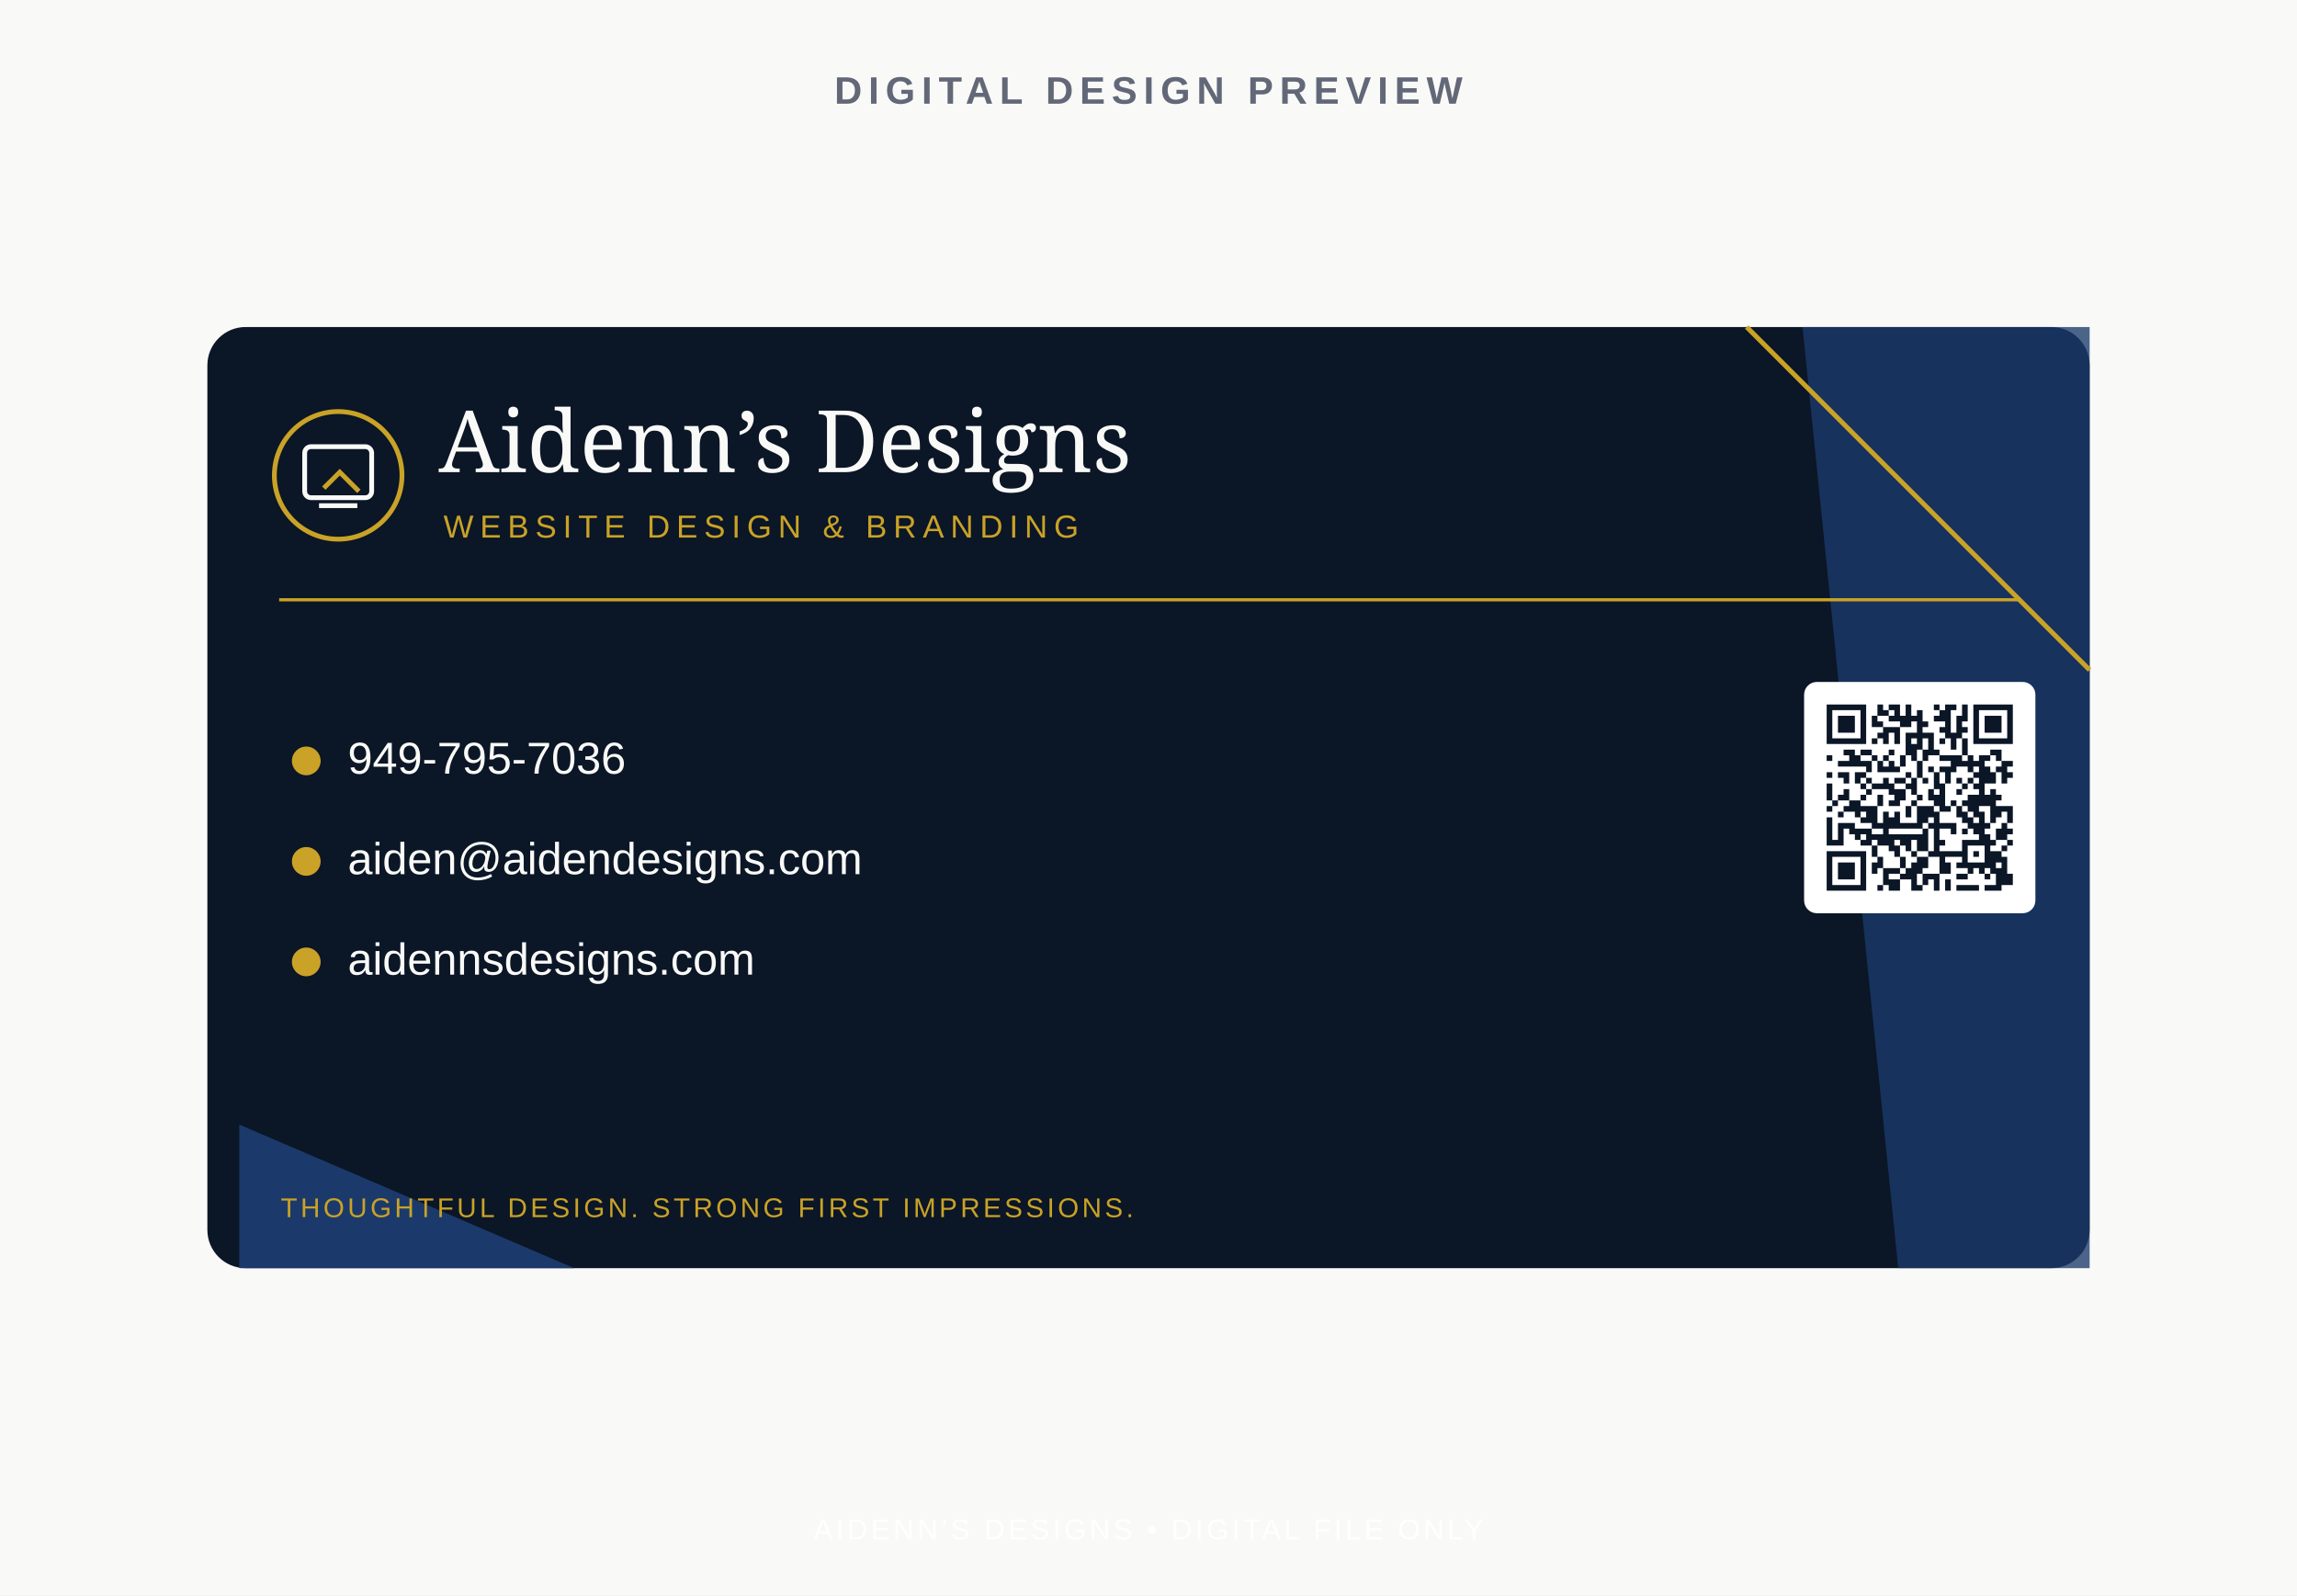
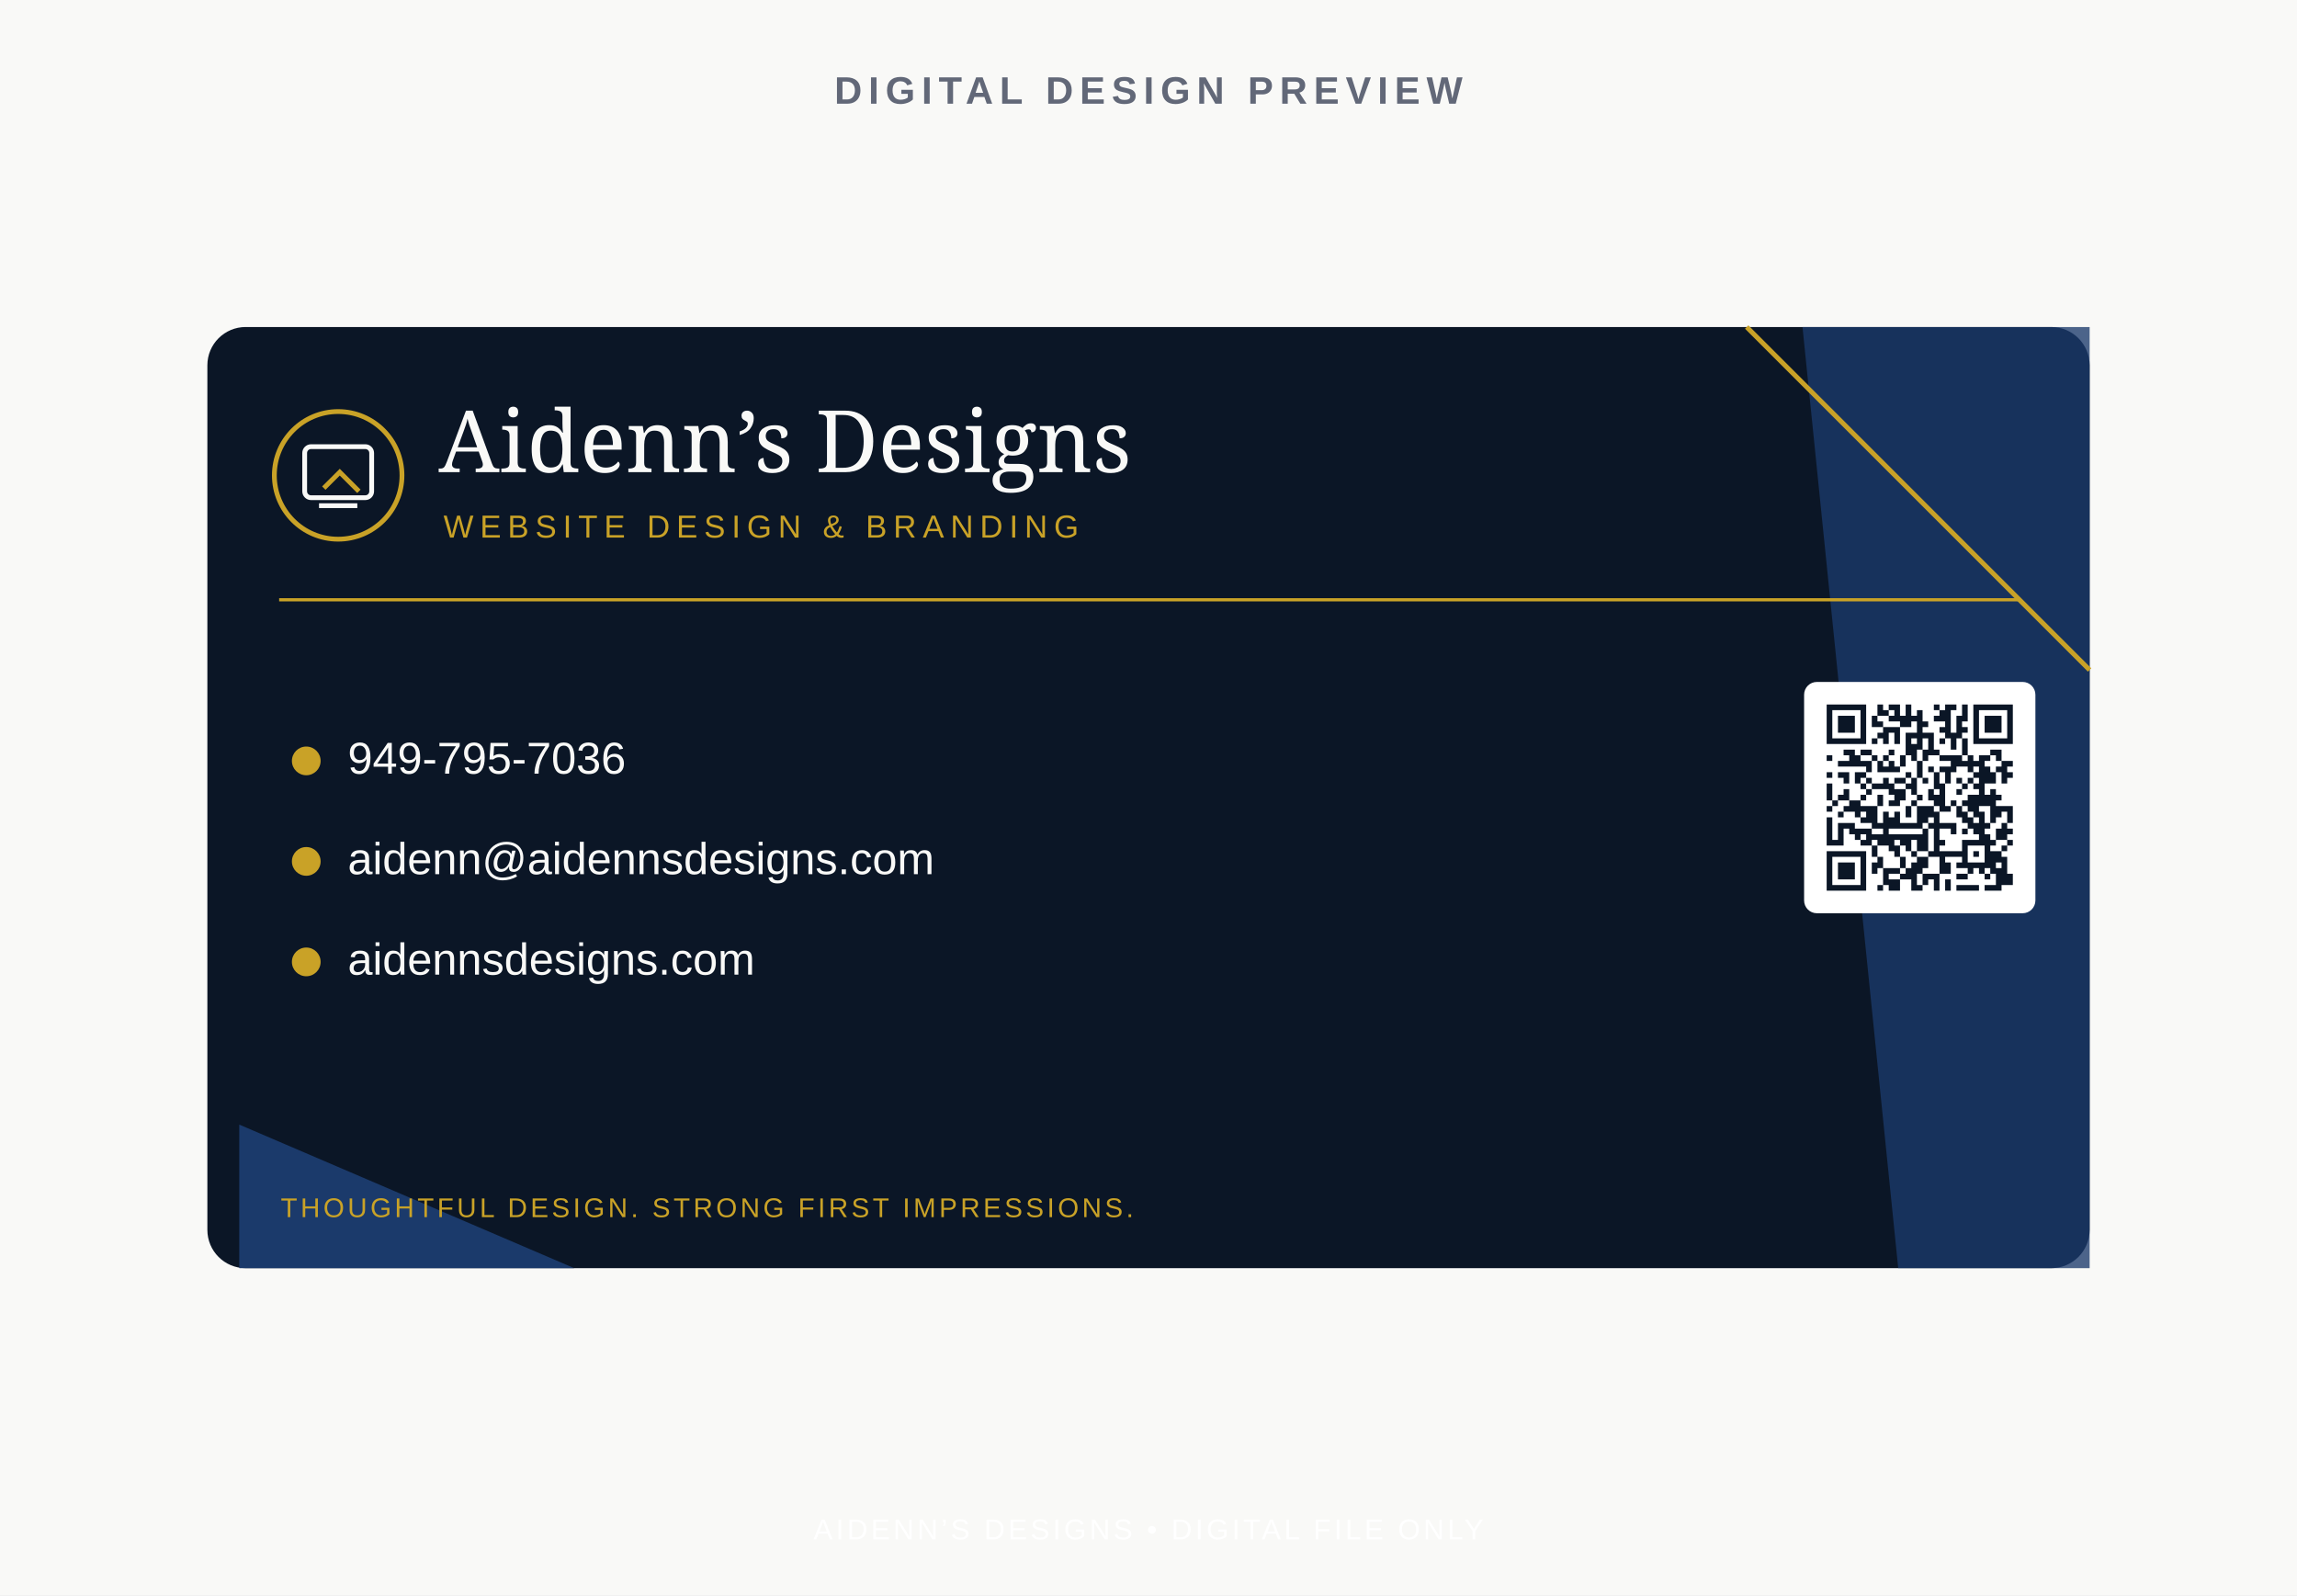
<svg xmlns="http://www.w3.org/2000/svg" width="1440" height="1000" viewBox="0 0 1440 1000">
  <rect width="1440" height="1000" fill="#F9F9F7" />
  <text x="720" y="65" text-anchor="middle" font-family="Arial,sans-serif" font-size="24" font-weight="700" letter-spacing="4" fill="#626878">DIGITAL DESIGN PREVIEW</text>
  <g>
    <rect x="130" y="205" width="1180" height="590" rx="24" fill="#0B1626" />
    <path d="M1130 205h180v590h-120z" fill="#1B3A6B" opacity=".78" />
    <path d="M150 705L360 795H150z" fill="#1B3A6B" />
    <path d="M1095 205l215 215" stroke="#C9A227" stroke-width="3" />
    <circle cx="212" cy="298" r="40" fill="none" stroke="#C9A227" stroke-width="3" />
    <rect x="191" y="280" width="42" height="32" rx="4" fill="none" stroke="#F9F9F7" stroke-width="3" />
    <path d="M200 317h24" stroke="#F9F9F7" stroke-width="3" />
    <path d="M203 306l10-10 12 12" fill="none" stroke="#C9A227" stroke-width="3" />
    <text x="275" y="296" font-family="Georgia,serif" font-size="54" fill="#F9F9F7">Aidenn’s Designs</text>
    <text x="278" y="337" font-family="Arial,sans-serif" font-size="20" letter-spacing="4" fill="#C9A227">WEBSITE DESIGN &amp; BRANDING</text>
    <path d="M175 376h1090" stroke="#C9A227" stroke-width="2" />
    <g font-family="Arial,sans-serif" font-size="28" fill="#F9F9F7">
      <circle cx="192" cy="477" r="9" fill="#C9A227" />
      <text x="218" y="485">949-795-7036</text>
      <circle cx="192" cy="540" r="9" fill="#C9A227" />
-       <text x="218" y="548">aiden@aidendesigns.com</text>
+       <text x="218" y="548">aidenn@aidennsdesigns.com</text>
      <circle cx="192" cy="603" r="9" fill="#C9A227" />
      <text x="218" y="611">aidennsdesigns.com</text>
    </g>
    <rect x="1131" y="427.5" width="145" height="145" rx="8" fill="white" />
    <path transform="translate(1131 427.5)" d="M14.146 14.146h3.537v3.537h-3.537zM17.683 14.146h3.537v3.537h-3.537zM21.22 14.146h3.537v3.537h-3.537zM24.756 14.146h3.537v3.537h-3.537zM28.293 14.146h3.537v3.537h-3.537zM31.829 14.146h3.537v3.537h-3.537zM35.366 14.146h3.537v3.537h-3.537zM45.976 14.146h3.537v3.537h-3.537zM53.049 14.146h3.537v3.537h-3.537zM56.585 14.146h3.537v3.537h-3.537zM63.659 14.146h3.537v3.537h-3.537zM81.341 14.146h3.537v3.537h-3.537zM88.415 14.146h3.537v3.537h-3.537zM91.951 14.146h3.537v3.537h-3.537zM99.024 14.146h3.537v3.537h-3.537zM106.098 14.146h3.537v3.537h-3.537zM109.634 14.146h3.537v3.537h-3.537zM113.171 14.146h3.537v3.537h-3.537zM116.707 14.146h3.537v3.537h-3.537zM120.244 14.146h3.537v3.537h-3.537zM123.78 14.146h3.537v3.537h-3.537zM127.317 14.146h3.537v3.537h-3.537zM14.146 17.683h3.537v3.537h-3.537zM35.366 17.683h3.537v3.537h-3.537zM45.976 17.683h3.537v3.537h-3.537zM49.512 17.683h3.537v3.537h-3.537zM56.585 17.683h3.537v3.537h-3.537zM63.659 17.683h3.537v3.537h-3.537zM70.732 17.683h3.537v3.537h-3.537zM84.878 17.683h3.537v3.537h-3.537zM88.415 17.683h3.537v3.537h-3.537zM99.024 17.683h3.537v3.537h-3.537zM106.098 17.683h3.537v3.537h-3.537zM127.317 17.683h3.537v3.537h-3.537zM14.146 21.22h3.537v3.537h-3.537zM21.22 21.22h3.537v3.537h-3.537zM24.756 21.22h3.537v3.537h-3.537zM28.293 21.22h3.537v3.537h-3.537zM35.366 21.22h3.537v3.537h-3.537zM42.439 21.22h3.537v3.537h-3.537zM53.049 21.22h3.537v3.537h-3.537zM56.585 21.22h3.537v3.537h-3.537zM60.122 21.22h3.537v3.537h-3.537zM63.659 21.22h3.537v3.537h-3.537zM67.195 21.22h3.537v3.537h-3.537zM70.732 21.22h3.537v3.537h-3.537zM81.341 21.22h3.537v3.537h-3.537zM84.878 21.22h3.537v3.537h-3.537zM88.415 21.22h3.537v3.537h-3.537zM95.488 21.22h3.537v3.537h-3.537zM99.024 21.22h3.537v3.537h-3.537zM106.098 21.22h3.537v3.537h-3.537zM113.171 21.22h3.537v3.537h-3.537zM116.707 21.22h3.537v3.537h-3.537zM120.244 21.22h3.537v3.537h-3.537zM127.317 21.22h3.537v3.537h-3.537zM14.146 24.756h3.537v3.537h-3.537zM21.22 24.756h3.537v3.537h-3.537zM24.756 24.756h3.537v3.537h-3.537zM28.293 24.756h3.537v3.537h-3.537zM35.366 24.756h3.537v3.537h-3.537zM42.439 24.756h3.537v3.537h-3.537zM45.976 24.756h3.537v3.537h-3.537zM60.122 24.756h3.537v3.537h-3.537zM63.659 24.756h3.537v3.537h-3.537zM70.732 24.756h3.537v3.537h-3.537zM74.268 24.756h3.537v3.537h-3.537zM88.415 24.756h3.537v3.537h-3.537zM95.488 24.756h3.537v3.537h-3.537zM106.098 24.756h3.537v3.537h-3.537zM113.171 24.756h3.537v3.537h-3.537zM116.707 24.756h3.537v3.537h-3.537zM120.244 24.756h3.537v3.537h-3.537zM127.317 24.756h3.537v3.537h-3.537zM14.146 28.293h3.537v3.537h-3.537zM21.22 28.293h3.537v3.537h-3.537zM24.756 28.293h3.537v3.537h-3.537zM28.293 28.293h3.537v3.537h-3.537zM35.366 28.293h3.537v3.537h-3.537zM49.512 28.293h3.537v3.537h-3.537zM53.049 28.293h3.537v3.537h-3.537zM56.585 28.293h3.537v3.537h-3.537zM70.732 28.293h3.537v3.537h-3.537zM84.878 28.293h3.537v3.537h-3.537zM88.415 28.293h3.537v3.537h-3.537zM95.488 28.293h3.537v3.537h-3.537zM99.024 28.293h3.537v3.537h-3.537zM106.098 28.293h3.537v3.537h-3.537zM113.171 28.293h3.537v3.537h-3.537zM116.707 28.293h3.537v3.537h-3.537zM120.244 28.293h3.537v3.537h-3.537zM127.317 28.293h3.537v3.537h-3.537zM14.146 31.829h3.537v3.537h-3.537zM35.366 31.829h3.537v3.537h-3.537zM45.976 31.829h3.537v3.537h-3.537zM49.512 31.829h3.537v3.537h-3.537zM56.585 31.829h3.537v3.537h-3.537zM63.659 31.829h3.537v3.537h-3.537zM67.195 31.829h3.537v3.537h-3.537zM70.732 31.829h3.537v3.537h-3.537zM74.268 31.829h3.537v3.537h-3.537zM77.805 31.829h3.537v3.537h-3.537zM88.415 31.829h3.537v3.537h-3.537zM91.951 31.829h3.537v3.537h-3.537zM95.488 31.829h3.537v3.537h-3.537zM106.098 31.829h3.537v3.537h-3.537zM127.317 31.829h3.537v3.537h-3.537zM14.146 35.366h3.537v3.537h-3.537zM17.683 35.366h3.537v3.537h-3.537zM21.22 35.366h3.537v3.537h-3.537zM24.756 35.366h3.537v3.537h-3.537zM28.293 35.366h3.537v3.537h-3.537zM31.829 35.366h3.537v3.537h-3.537zM35.366 35.366h3.537v3.537h-3.537zM42.439 35.366h3.537v3.537h-3.537zM49.512 35.366h3.537v3.537h-3.537zM56.585 35.366h3.537v3.537h-3.537zM63.659 35.366h3.537v3.537h-3.537zM70.732 35.366h3.537v3.537h-3.537zM77.805 35.366h3.537v3.537h-3.537zM84.878 35.366h3.537v3.537h-3.537zM91.951 35.366h3.537v3.537h-3.537zM99.024 35.366h3.537v3.537h-3.537zM106.098 35.366h3.537v3.537h-3.537zM109.634 35.366h3.537v3.537h-3.537zM113.171 35.366h3.537v3.537h-3.537zM116.707 35.366h3.537v3.537h-3.537zM120.244 35.366h3.537v3.537h-3.537zM123.78 35.366h3.537v3.537h-3.537zM127.317 35.366h3.537v3.537h-3.537zM63.659 38.902h3.537v3.537h-3.537zM67.195 38.902h3.537v3.537h-3.537zM70.732 38.902h3.537v3.537h-3.537zM77.805 38.902h3.537v3.537h-3.537zM91.951 38.902h3.537v3.537h-3.537zM99.024 38.902h3.537v3.537h-3.537zM24.756 42.439h3.537v3.537h-3.537zM28.293 42.439h3.537v3.537h-3.537zM35.366 42.439h3.537v3.537h-3.537zM38.902 42.439h3.537v3.537h-3.537zM53.049 42.439h3.537v3.537h-3.537zM63.659 42.439h3.537v3.537h-3.537zM67.195 42.439h3.537v3.537h-3.537zM74.268 42.439h3.537v3.537h-3.537zM77.805 42.439h3.537v3.537h-3.537zM81.341 42.439h3.537v3.537h-3.537zM99.024 42.439h3.537v3.537h-3.537zM116.707 42.439h3.537v3.537h-3.537zM120.244 42.439h3.537v3.537h-3.537zM14.146 45.976h3.537v3.537h-3.537zM28.293 45.976h3.537v3.537h-3.537zM31.829 45.976h3.537v3.537h-3.537zM42.439 45.976h3.537v3.537h-3.537zM49.512 45.976h3.537v3.537h-3.537zM60.122 45.976h3.537v3.537h-3.537zM67.195 45.976h3.537v3.537h-3.537zM74.268 45.976h3.537v3.537h-3.537zM84.878 45.976h3.537v3.537h-3.537zM88.415 45.976h3.537v3.537h-3.537zM91.951 45.976h3.537v3.537h-3.537zM95.488 45.976h3.537v3.537h-3.537zM102.561 45.976h3.537v3.537h-3.537zM109.634 45.976h3.537v3.537h-3.537zM113.171 45.976h3.537v3.537h-3.537zM120.244 45.976h3.537v3.537h-3.537zM21.22 49.512h3.537v3.537h-3.537zM24.756 49.512h3.537v3.537h-3.537zM28.293 49.512h3.537v3.537h-3.537zM31.829 49.512h3.537v3.537h-3.537zM35.366 49.512h3.537v3.537h-3.537zM38.902 49.512h3.537v3.537h-3.537zM45.976 49.512h3.537v3.537h-3.537zM53.049 49.512h3.537v3.537h-3.537zM60.122 49.512h3.537v3.537h-3.537zM70.732 49.512h3.537v3.537h-3.537zM91.951 49.512h3.537v3.537h-3.537zM95.488 49.512h3.537v3.537h-3.537zM99.024 49.512h3.537v3.537h-3.537zM102.561 49.512h3.537v3.537h-3.537zM106.098 49.512h3.537v3.537h-3.537zM109.634 49.512h3.537v3.537h-3.537zM123.78 49.512h3.537v3.537h-3.537zM127.317 49.512h3.537v3.537h-3.537zM38.902 53.049h3.537v3.537h-3.537zM45.976 53.049h3.537v3.537h-3.537zM49.512 53.049h3.537v3.537h-3.537zM53.049 53.049h3.537v3.537h-3.537zM56.585 53.049h3.537v3.537h-3.537zM70.732 53.049h3.537v3.537h-3.537zM77.805 53.049h3.537v3.537h-3.537zM84.878 53.049h3.537v3.537h-3.537zM88.415 53.049h3.537v3.537h-3.537zM91.951 53.049h3.537v3.537h-3.537zM102.561 53.049h3.537v3.537h-3.537zM109.634 53.049h3.537v3.537h-3.537zM113.171 53.049h3.537v3.537h-3.537zM120.244 53.049h3.537v3.537h-3.537zM123.78 53.049h3.537v3.537h-3.537zM14.146 56.585h3.537v3.537h-3.537zM21.22 56.585h3.537v3.537h-3.537zM24.756 56.585h3.537v3.537h-3.537zM31.829 56.585h3.537v3.537h-3.537zM35.366 56.585h3.537v3.537h-3.537zM63.659 56.585h3.537v3.537h-3.537zM70.732 56.585h3.537v3.537h-3.537zM81.341 56.585h3.537v3.537h-3.537zM88.415 56.585h3.537v3.537h-3.537zM106.098 56.585h3.537v3.537h-3.537zM109.634 56.585h3.537v3.537h-3.537zM113.171 56.585h3.537v3.537h-3.537zM116.707 56.585h3.537v3.537h-3.537zM123.78 56.585h3.537v3.537h-3.537zM127.317 56.585h3.537v3.537h-3.537zM24.756 60.122h3.537v3.537h-3.537zM31.829 60.122h3.537v3.537h-3.537zM38.902 60.122h3.537v3.537h-3.537zM49.512 60.122h3.537v3.537h-3.537zM56.585 60.122h3.537v3.537h-3.537zM60.122 60.122h3.537v3.537h-3.537zM67.195 60.122h3.537v3.537h-3.537zM74.268 60.122h3.537v3.537h-3.537zM81.341 60.122h3.537v3.537h-3.537zM88.415 60.122h3.537v3.537h-3.537zM95.488 60.122h3.537v3.537h-3.537zM102.561 60.122h3.537v3.537h-3.537zM109.634 60.122h3.537v3.537h-3.537zM113.171 60.122h3.537v3.537h-3.537zM116.707 60.122h3.537v3.537h-3.537zM123.78 60.122h3.537v3.537h-3.537zM14.146 63.659h3.537v3.537h-3.537zM35.366 63.659h3.537v3.537h-3.537zM42.439 63.659h3.537v3.537h-3.537zM45.976 63.659h3.537v3.537h-3.537zM49.512 63.659h3.537v3.537h-3.537zM53.049 63.659h3.537v3.537h-3.537zM63.659 63.659h3.537v3.537h-3.537zM67.195 63.659h3.537v3.537h-3.537zM81.341 63.659h3.537v3.537h-3.537zM84.878 63.659h3.537v3.537h-3.537zM99.024 63.659h3.537v3.537h-3.537zM106.098 63.659h3.537v3.537h-3.537zM109.634 63.659h3.537v3.537h-3.537zM14.146 67.195h3.537v3.537h-3.537zM24.756 67.195h3.537v3.537h-3.537zM38.902 67.195h3.537v3.537h-3.537zM53.049 67.195h3.537v3.537h-3.537zM56.585 67.195h3.537v3.537h-3.537zM60.122 67.195h3.537v3.537h-3.537zM67.195 67.195h3.537v3.537h-3.537zM77.805 67.195h3.537v3.537h-3.537zM84.878 67.195h3.537v3.537h-3.537zM95.488 67.195h3.537v3.537h-3.537zM109.634 67.195h3.537v3.537h-3.537zM116.707 67.195h3.537v3.537h-3.537zM14.146 70.732h3.537v3.537h-3.537zM21.22 70.732h3.537v3.537h-3.537zM24.756 70.732h3.537v3.537h-3.537zM35.366 70.732h3.537v3.537h-3.537zM45.976 70.732h3.537v3.537h-3.537zM56.585 70.732h3.537v3.537h-3.537zM60.122 70.732h3.537v3.537h-3.537zM70.732 70.732h3.537v3.537h-3.537zM77.805 70.732h3.537v3.537h-3.537zM81.341 70.732h3.537v3.537h-3.537zM84.878 70.732h3.537v3.537h-3.537zM102.561 70.732h3.537v3.537h-3.537zM106.098 70.732h3.537v3.537h-3.537zM109.634 70.732h3.537v3.537h-3.537zM113.171 70.732h3.537v3.537h-3.537zM116.707 70.732h3.537v3.537h-3.537zM120.244 70.732h3.537v3.537h-3.537zM17.683 74.268h3.537v3.537h-3.537zM28.293 74.268h3.537v3.537h-3.537zM31.829 74.268h3.537v3.537h-3.537zM45.976 74.268h3.537v3.537h-3.537zM53.049 74.268h3.537v3.537h-3.537zM56.585 74.268h3.537v3.537h-3.537zM67.195 74.268h3.537v3.537h-3.537zM81.341 74.268h3.537v3.537h-3.537zM84.878 74.268h3.537v3.537h-3.537zM91.951 74.268h3.537v3.537h-3.537zM99.024 74.268h3.537v3.537h-3.537zM102.561 74.268h3.537v3.537h-3.537zM106.098 74.268h3.537v3.537h-3.537zM109.634 74.268h3.537v3.537h-3.537zM113.171 74.268h3.537v3.537h-3.537zM116.707 74.268h3.537v3.537h-3.537zM14.146 77.805h3.537v3.537h-3.537zM24.756 77.805h3.537v3.537h-3.537zM28.293 77.805h3.537v3.537h-3.537zM31.829 77.805h3.537v3.537h-3.537zM35.366 77.805h3.537v3.537h-3.537zM38.902 77.805h3.537v3.537h-3.537zM42.439 77.805h3.537v3.537h-3.537zM63.659 77.805h3.537v3.537h-3.537zM70.732 77.805h3.537v3.537h-3.537zM74.268 77.805h3.537v3.537h-3.537zM77.805 77.805h3.537v3.537h-3.537zM84.878 77.805h3.537v3.537h-3.537zM88.415 77.805h3.537v3.537h-3.537zM95.488 77.805h3.537v3.537h-3.537zM102.561 77.805h3.537v3.537h-3.537zM106.098 77.805h3.537v3.537h-3.537zM116.707 77.805h3.537v3.537h-3.537zM120.244 77.805h3.537v3.537h-3.537zM123.78 77.805h3.537v3.537h-3.537zM127.317 77.805h3.537v3.537h-3.537zM21.22 81.341h3.537v3.537h-3.537zM31.829 81.341h3.537v3.537h-3.537zM38.902 81.341h3.537v3.537h-3.537zM42.439 81.341h3.537v3.537h-3.537zM49.512 81.341h3.537v3.537h-3.537zM56.585 81.341h3.537v3.537h-3.537zM63.659 81.341h3.537v3.537h-3.537zM70.732 81.341h3.537v3.537h-3.537zM74.268 81.341h3.537v3.537h-3.537zM77.805 81.341h3.537v3.537h-3.537zM81.341 81.341h3.537v3.537h-3.537zM95.488 81.341h3.537v3.537h-3.537zM99.024 81.341h3.537v3.537h-3.537zM106.098 81.341h3.537v3.537h-3.537zM109.634 81.341h3.537v3.537h-3.537zM116.707 81.341h3.537v3.537h-3.537zM120.244 81.341h3.537v3.537h-3.537zM127.317 81.341h3.537v3.537h-3.537zM14.146 84.878h3.537v3.537h-3.537zM35.366 84.878h3.537v3.537h-3.537zM38.902 84.878h3.537v3.537h-3.537zM42.439 84.878h3.537v3.537h-3.537zM49.512 84.878h3.537v3.537h-3.537zM53.049 84.878h3.537v3.537h-3.537zM56.585 84.878h3.537v3.537h-3.537zM70.732 84.878h3.537v3.537h-3.537zM74.268 84.878h3.537v3.537h-3.537zM81.341 84.878h3.537v3.537h-3.537zM99.024 84.878h3.537v3.537h-3.537zM102.561 84.878h3.537v3.537h-3.537zM109.634 84.878h3.537v3.537h-3.537zM116.707 84.878h3.537v3.537h-3.537zM127.317 84.878h3.537v3.537h-3.537zM14.146 88.415h3.537v3.537h-3.537zM21.22 88.415h3.537v3.537h-3.537zM24.756 88.415h3.537v3.537h-3.537zM28.293 88.415h3.537v3.537h-3.537zM42.439 88.415h3.537v3.537h-3.537zM45.976 88.415h3.537v3.537h-3.537zM49.512 88.415h3.537v3.537h-3.537zM53.049 88.415h3.537v3.537h-3.537zM56.585 88.415h3.537v3.537h-3.537zM60.122 88.415h3.537v3.537h-3.537zM63.659 88.415h3.537v3.537h-3.537zM67.195 88.415h3.537v3.537h-3.537zM70.732 88.415h3.537v3.537h-3.537zM77.805 88.415h3.537v3.537h-3.537zM81.341 88.415h3.537v3.537h-3.537zM84.878 88.415h3.537v3.537h-3.537zM88.415 88.415h3.537v3.537h-3.537zM91.951 88.415h3.537v3.537h-3.537zM102.561 88.415h3.537v3.537h-3.537zM106.098 88.415h3.537v3.537h-3.537zM109.634 88.415h3.537v3.537h-3.537zM113.171 88.415h3.537v3.537h-3.537zM123.78 88.415h3.537v3.537h-3.537zM14.146 91.951h3.537v3.537h-3.537zM21.22 91.951h3.537v3.537h-3.537zM28.293 91.951h3.537v3.537h-3.537zM31.829 91.951h3.537v3.537h-3.537zM35.366 91.951h3.537v3.537h-3.537zM38.902 91.951h3.537v3.537h-3.537zM49.512 91.951h3.537v3.537h-3.537zM74.268 91.951h3.537v3.537h-3.537zM81.341 91.951h3.537v3.537h-3.537zM91.951 91.951h3.537v3.537h-3.537zM99.024 91.951h3.537v3.537h-3.537zM106.098 91.951h3.537v3.537h-3.537zM109.634 91.951h3.537v3.537h-3.537zM120.244 91.951h3.537v3.537h-3.537zM123.78 91.951h3.537v3.537h-3.537zM127.317 91.951h3.537v3.537h-3.537zM14.146 95.488h3.537v3.537h-3.537zM21.22 95.488h3.537v3.537h-3.537zM31.829 95.488h3.537v3.537h-3.537zM38.902 95.488h3.537v3.537h-3.537zM42.439 95.488h3.537v3.537h-3.537zM45.976 95.488h3.537v3.537h-3.537zM49.512 95.488h3.537v3.537h-3.537zM53.049 95.488h3.537v3.537h-3.537zM56.585 95.488h3.537v3.537h-3.537zM60.122 95.488h3.537v3.537h-3.537zM63.659 95.488h3.537v3.537h-3.537zM67.195 95.488h3.537v3.537h-3.537zM70.732 95.488h3.537v3.537h-3.537zM74.268 95.488h3.537v3.537h-3.537zM81.341 95.488h3.537v3.537h-3.537zM109.634 95.488h3.537v3.537h-3.537zM113.171 95.488h3.537v3.537h-3.537zM120.244 95.488h3.537v3.537h-3.537zM123.78 95.488h3.537v3.537h-3.537zM14.146 99.024h3.537v3.537h-3.537zM17.683 99.024h3.537v3.537h-3.537zM21.22 99.024h3.537v3.537h-3.537zM35.366 99.024h3.537v3.537h-3.537zM38.902 99.024h3.537v3.537h-3.537zM45.976 99.024h3.537v3.537h-3.537zM49.512 99.024h3.537v3.537h-3.537zM53.049 99.024h3.537v3.537h-3.537zM60.122 99.024h3.537v3.537h-3.537zM63.659 99.024h3.537v3.537h-3.537zM70.732 99.024h3.537v3.537h-3.537zM74.268 99.024h3.537v3.537h-3.537zM81.341 99.024h3.537v3.537h-3.537zM84.878 99.024h3.537v3.537h-3.537zM99.024 99.024h3.537v3.537h-3.537zM102.561 99.024h3.537v3.537h-3.537zM106.098 99.024h3.537v3.537h-3.537zM109.634 99.024h3.537v3.537h-3.537zM113.171 99.024h3.537v3.537h-3.537zM116.707 99.024h3.537v3.537h-3.537zM127.317 99.024h3.537v3.537h-3.537zM42.439 102.561h3.537v3.537h-3.537zM53.049 102.561h3.537v3.537h-3.537zM56.585 102.561h3.537v3.537h-3.537zM63.659 102.561h3.537v3.537h-3.537zM70.732 102.561h3.537v3.537h-3.537zM74.268 102.561h3.537v3.537h-3.537zM81.341 102.561h3.537v3.537h-3.537zM99.024 102.561h3.537v3.537h-3.537zM113.171 102.561h3.537v3.537h-3.537zM123.78 102.561h3.537v3.537h-3.537zM14.146 106.098h3.537v3.537h-3.537zM17.683 106.098h3.537v3.537h-3.537zM21.22 106.098h3.537v3.537h-3.537zM24.756 106.098h3.537v3.537h-3.537zM28.293 106.098h3.537v3.537h-3.537zM31.829 106.098h3.537v3.537h-3.537zM35.366 106.098h3.537v3.537h-3.537zM42.439 106.098h3.537v3.537h-3.537zM56.585 106.098h3.537v3.537h-3.537zM67.195 106.098h3.537v3.537h-3.537zM77.805 106.098h3.537v3.537h-3.537zM81.341 106.098h3.537v3.537h-3.537zM84.878 106.098h3.537v3.537h-3.537zM88.415 106.098h3.537v3.537h-3.537zM91.951 106.098h3.537v3.537h-3.537zM95.488 106.098h3.537v3.537h-3.537zM99.024 106.098h3.537v3.537h-3.537zM106.098 106.098h3.537v3.537h-3.537zM113.171 106.098h3.537v3.537h-3.537zM116.707 106.098h3.537v3.537h-3.537zM120.244 106.098h3.537v3.537h-3.537zM14.146 109.634h3.537v3.537h-3.537zM35.366 109.634h3.537v3.537h-3.537zM45.976 109.634h3.537v3.537h-3.537zM60.122 109.634h3.537v3.537h-3.537zM70.732 109.634h3.537v3.537h-3.537zM74.268 109.634h3.537v3.537h-3.537zM84.878 109.634h3.537v3.537h-3.537zM99.024 109.634h3.537v3.537h-3.537zM113.171 109.634h3.537v3.537h-3.537zM116.707 109.634h3.537v3.537h-3.537zM120.244 109.634h3.537v3.537h-3.537zM123.78 109.634h3.537v3.537h-3.537zM14.146 113.171h3.537v3.537h-3.537zM21.22 113.171h3.537v3.537h-3.537zM24.756 113.171h3.537v3.537h-3.537zM28.293 113.171h3.537v3.537h-3.537zM35.366 113.171h3.537v3.537h-3.537zM42.439 113.171h3.537v3.537h-3.537zM45.976 113.171h3.537v3.537h-3.537zM60.122 113.171h3.537v3.537h-3.537zM67.195 113.171h3.537v3.537h-3.537zM70.732 113.171h3.537v3.537h-3.537zM74.268 113.171h3.537v3.537h-3.537zM84.878 113.171h3.537v3.537h-3.537zM88.415 113.171h3.537v3.537h-3.537zM95.488 113.171h3.537v3.537h-3.537zM99.024 113.171h3.537v3.537h-3.537zM102.561 113.171h3.537v3.537h-3.537zM106.098 113.171h3.537v3.537h-3.537zM109.634 113.171h3.537v3.537h-3.537zM113.171 113.171h3.537v3.537h-3.537zM116.707 113.171h3.537v3.537h-3.537zM123.78 113.171h3.537v3.537h-3.537zM14.146 116.707h3.537v3.537h-3.537zM21.22 116.707h3.537v3.537h-3.537zM24.756 116.707h3.537v3.537h-3.537zM28.293 116.707h3.537v3.537h-3.537zM35.366 116.707h3.537v3.537h-3.537zM42.439 116.707h3.537v3.537h-3.537zM49.512 116.707h3.537v3.537h-3.537zM53.049 116.707h3.537v3.537h-3.537zM56.585 116.707h3.537v3.537h-3.537zM63.659 116.707h3.537v3.537h-3.537zM67.195 116.707h3.537v3.537h-3.537zM70.732 116.707h3.537v3.537h-3.537zM84.878 116.707h3.537v3.537h-3.537zM88.415 116.707h3.537v3.537h-3.537zM102.561 116.707h3.537v3.537h-3.537zM109.634 116.707h3.537v3.537h-3.537zM116.707 116.707h3.537v3.537h-3.537zM120.244 116.707h3.537v3.537h-3.537zM123.78 116.707h3.537v3.537h-3.537zM14.146 120.244h3.537v3.537h-3.537zM21.22 120.244h3.537v3.537h-3.537zM24.756 120.244h3.537v3.537h-3.537zM28.293 120.244h3.537v3.537h-3.537zM35.366 120.244h3.537v3.537h-3.537zM49.512 120.244h3.537v3.537h-3.537zM60.122 120.244h3.537v3.537h-3.537zM63.659 120.244h3.537v3.537h-3.537zM67.195 120.244h3.537v3.537h-3.537zM74.268 120.244h3.537v3.537h-3.537zM77.805 120.244h3.537v3.537h-3.537zM81.341 120.244h3.537v3.537h-3.537zM95.488 120.244h3.537v3.537h-3.537zM99.024 120.244h3.537v3.537h-3.537zM113.171 120.244h3.537v3.537h-3.537zM120.244 120.244h3.537v3.537h-3.537zM123.78 120.244h3.537v3.537h-3.537zM127.317 120.244h3.537v3.537h-3.537zM14.146 123.78h3.537v3.537h-3.537zM35.366 123.78h3.537v3.537h-3.537zM49.512 123.78h3.537v3.537h-3.537zM53.049 123.78h3.537v3.537h-3.537zM56.585 123.78h3.537v3.537h-3.537zM67.195 123.78h3.537v3.537h-3.537zM74.268 123.78h3.537v3.537h-3.537zM81.341 123.78h3.537v3.537h-3.537zM88.415 123.78h3.537v3.537h-3.537zM120.244 123.78h3.537v3.537h-3.537zM123.78 123.78h3.537v3.537h-3.537zM127.317 123.78h3.537v3.537h-3.537zM14.146 127.317h3.537v3.537h-3.537zM17.683 127.317h3.537v3.537h-3.537zM21.22 127.317h3.537v3.537h-3.537zM24.756 127.317h3.537v3.537h-3.537zM28.293 127.317h3.537v3.537h-3.537zM31.829 127.317h3.537v3.537h-3.537zM35.366 127.317h3.537v3.537h-3.537zM45.976 127.317h3.537v3.537h-3.537zM53.049 127.317h3.537v3.537h-3.537zM56.585 127.317h3.537v3.537h-3.537zM67.195 127.317h3.537v3.537h-3.537zM70.732 127.317h3.537v3.537h-3.537zM81.341 127.317h3.537v3.537h-3.537zM88.415 127.317h3.537v3.537h-3.537zM95.488 127.317h3.537v3.537h-3.537zM99.024 127.317h3.537v3.537h-3.537zM102.561 127.317h3.537v3.537h-3.537zM106.098 127.317h3.537v3.537h-3.537zM113.171 127.317h3.537v3.537h-3.537zM116.707 127.317h3.537v3.537h-3.537zM120.244 127.317h3.537v3.537h-3.537z" fill="#0B1626" />
    <text x="176" y="763" font-family="Arial,sans-serif" font-size="17" letter-spacing="2" fill="#C9A227">THOUGHTFUL DESIGN. STRONG FIRST IMPRESSIONS.</text>
  </g>
  <text x="720" y="965" text-anchor="middle" font-family="Arial,sans-serif" font-size="18" letter-spacing="2" fill="#FFFFFF">AIDENN’S DESIGNS • DIGITAL FILE ONLY</text>
</svg>
